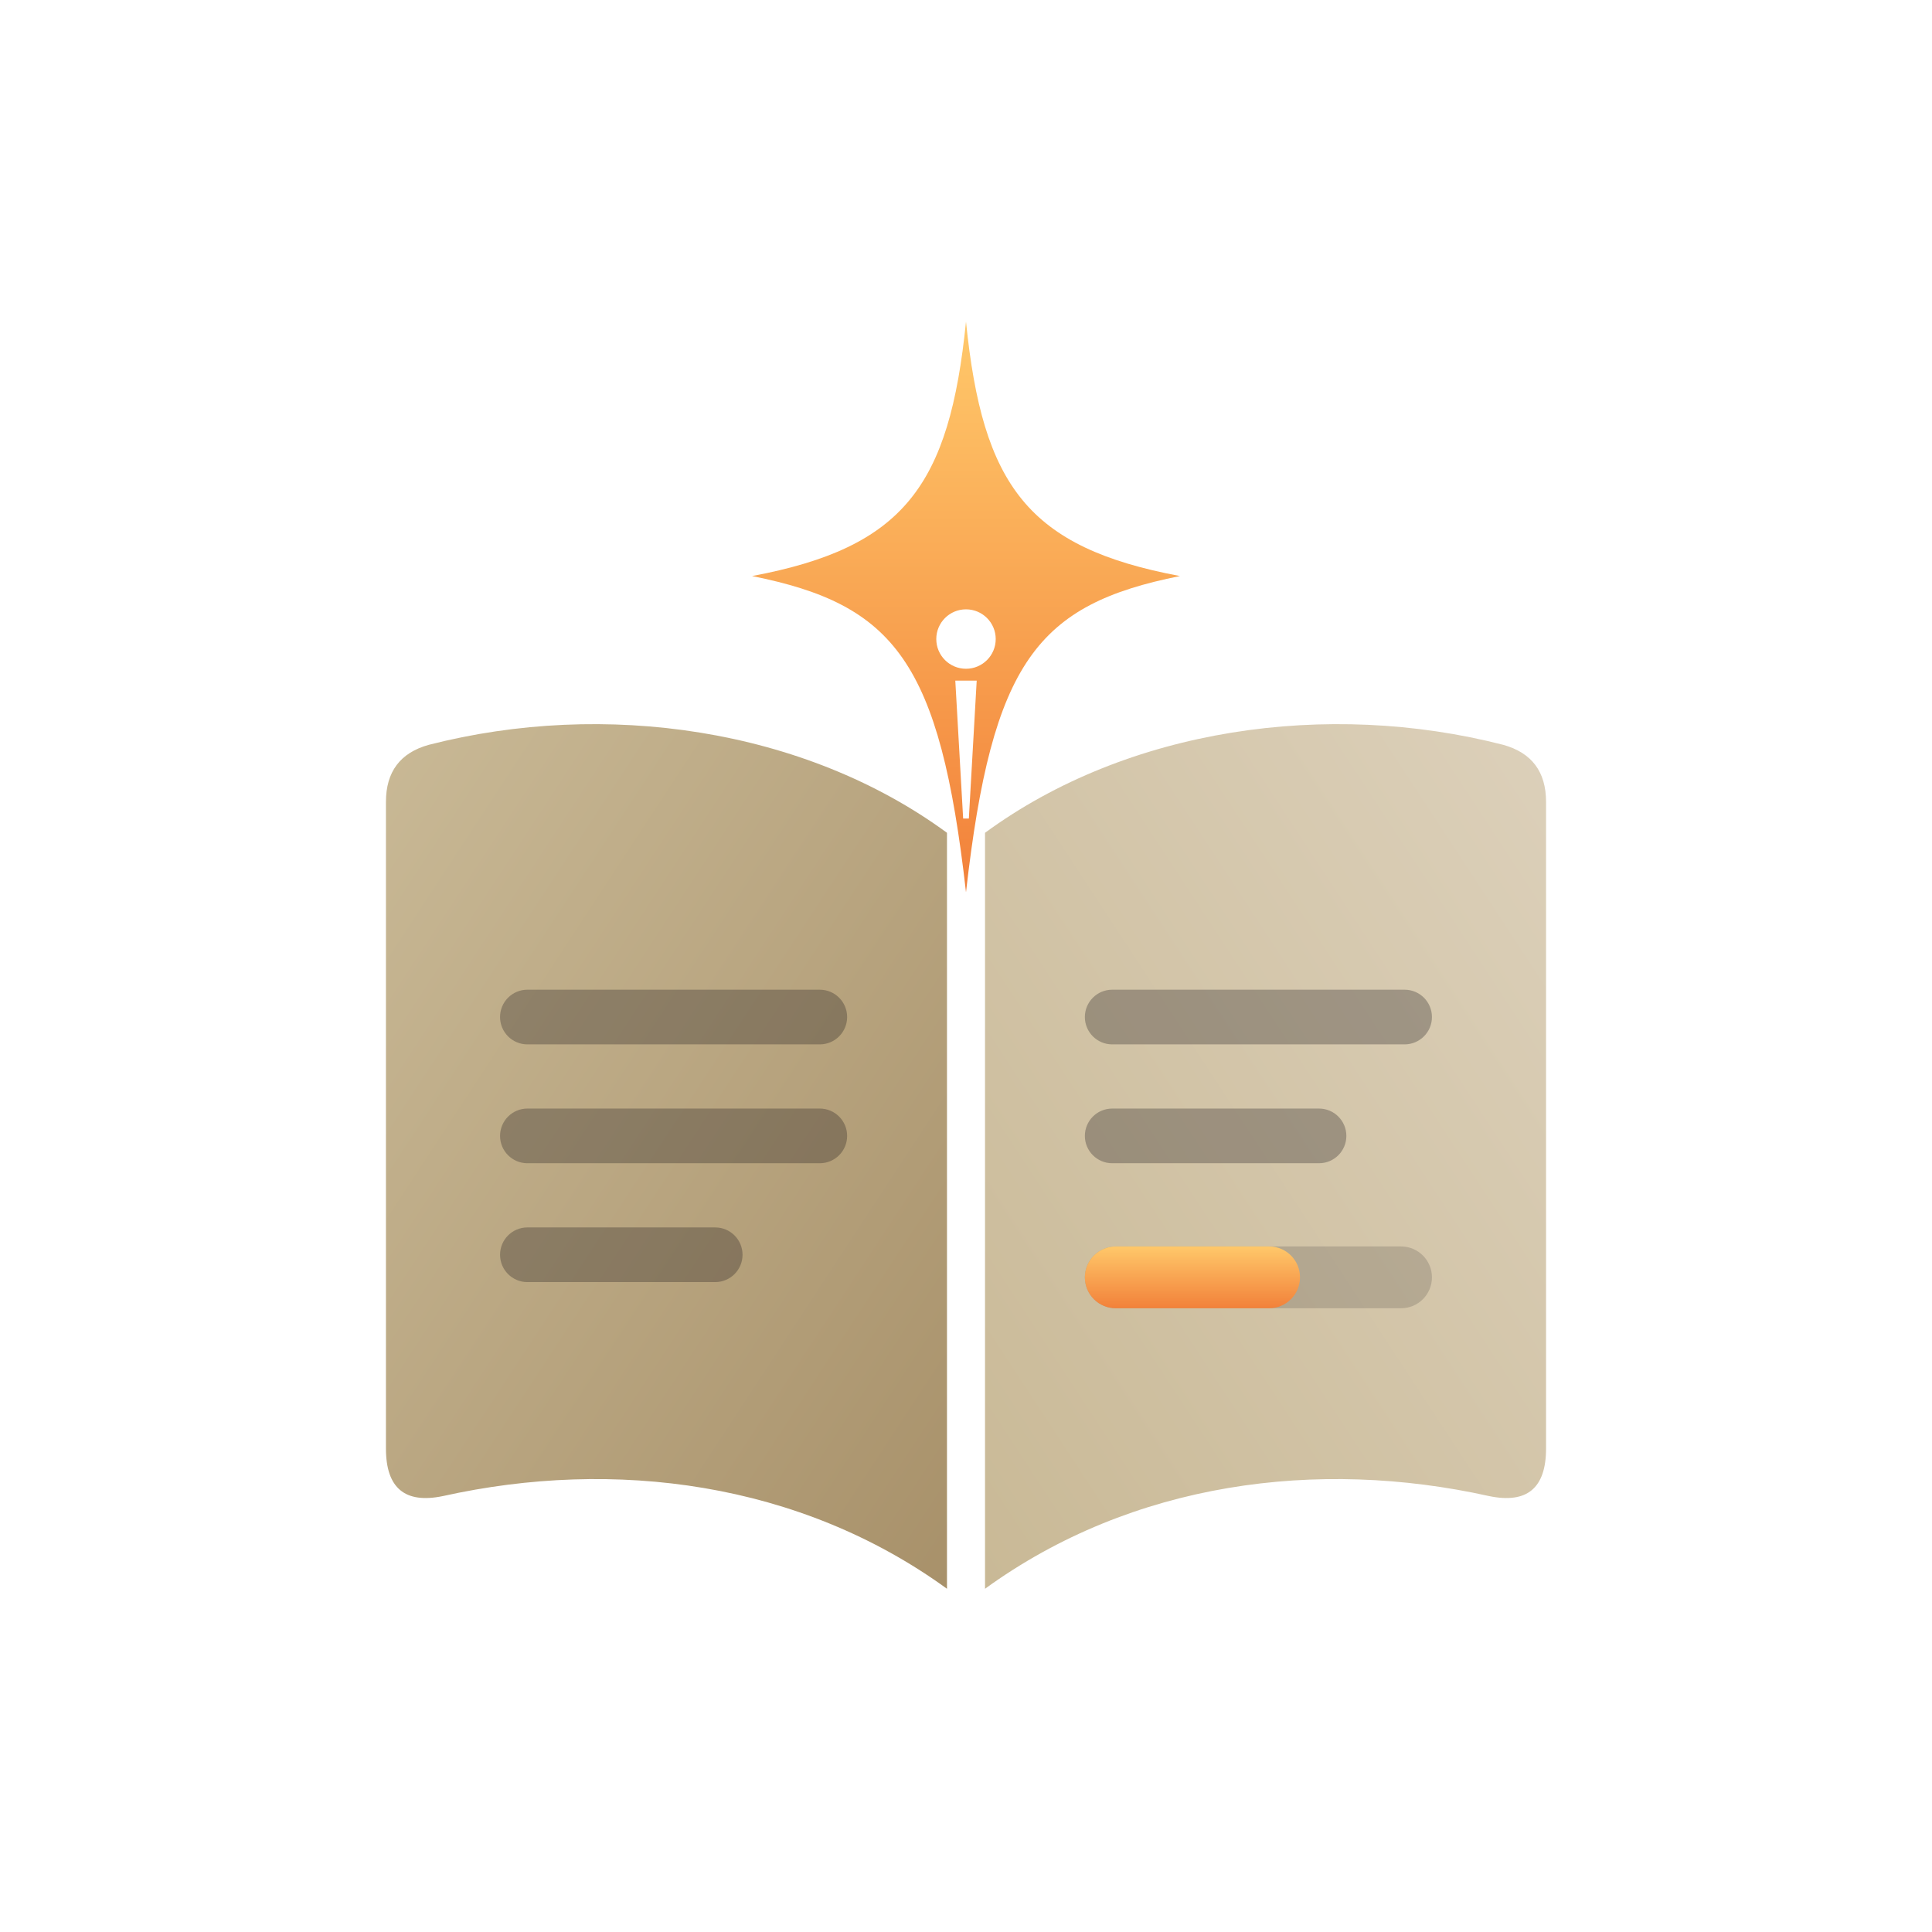
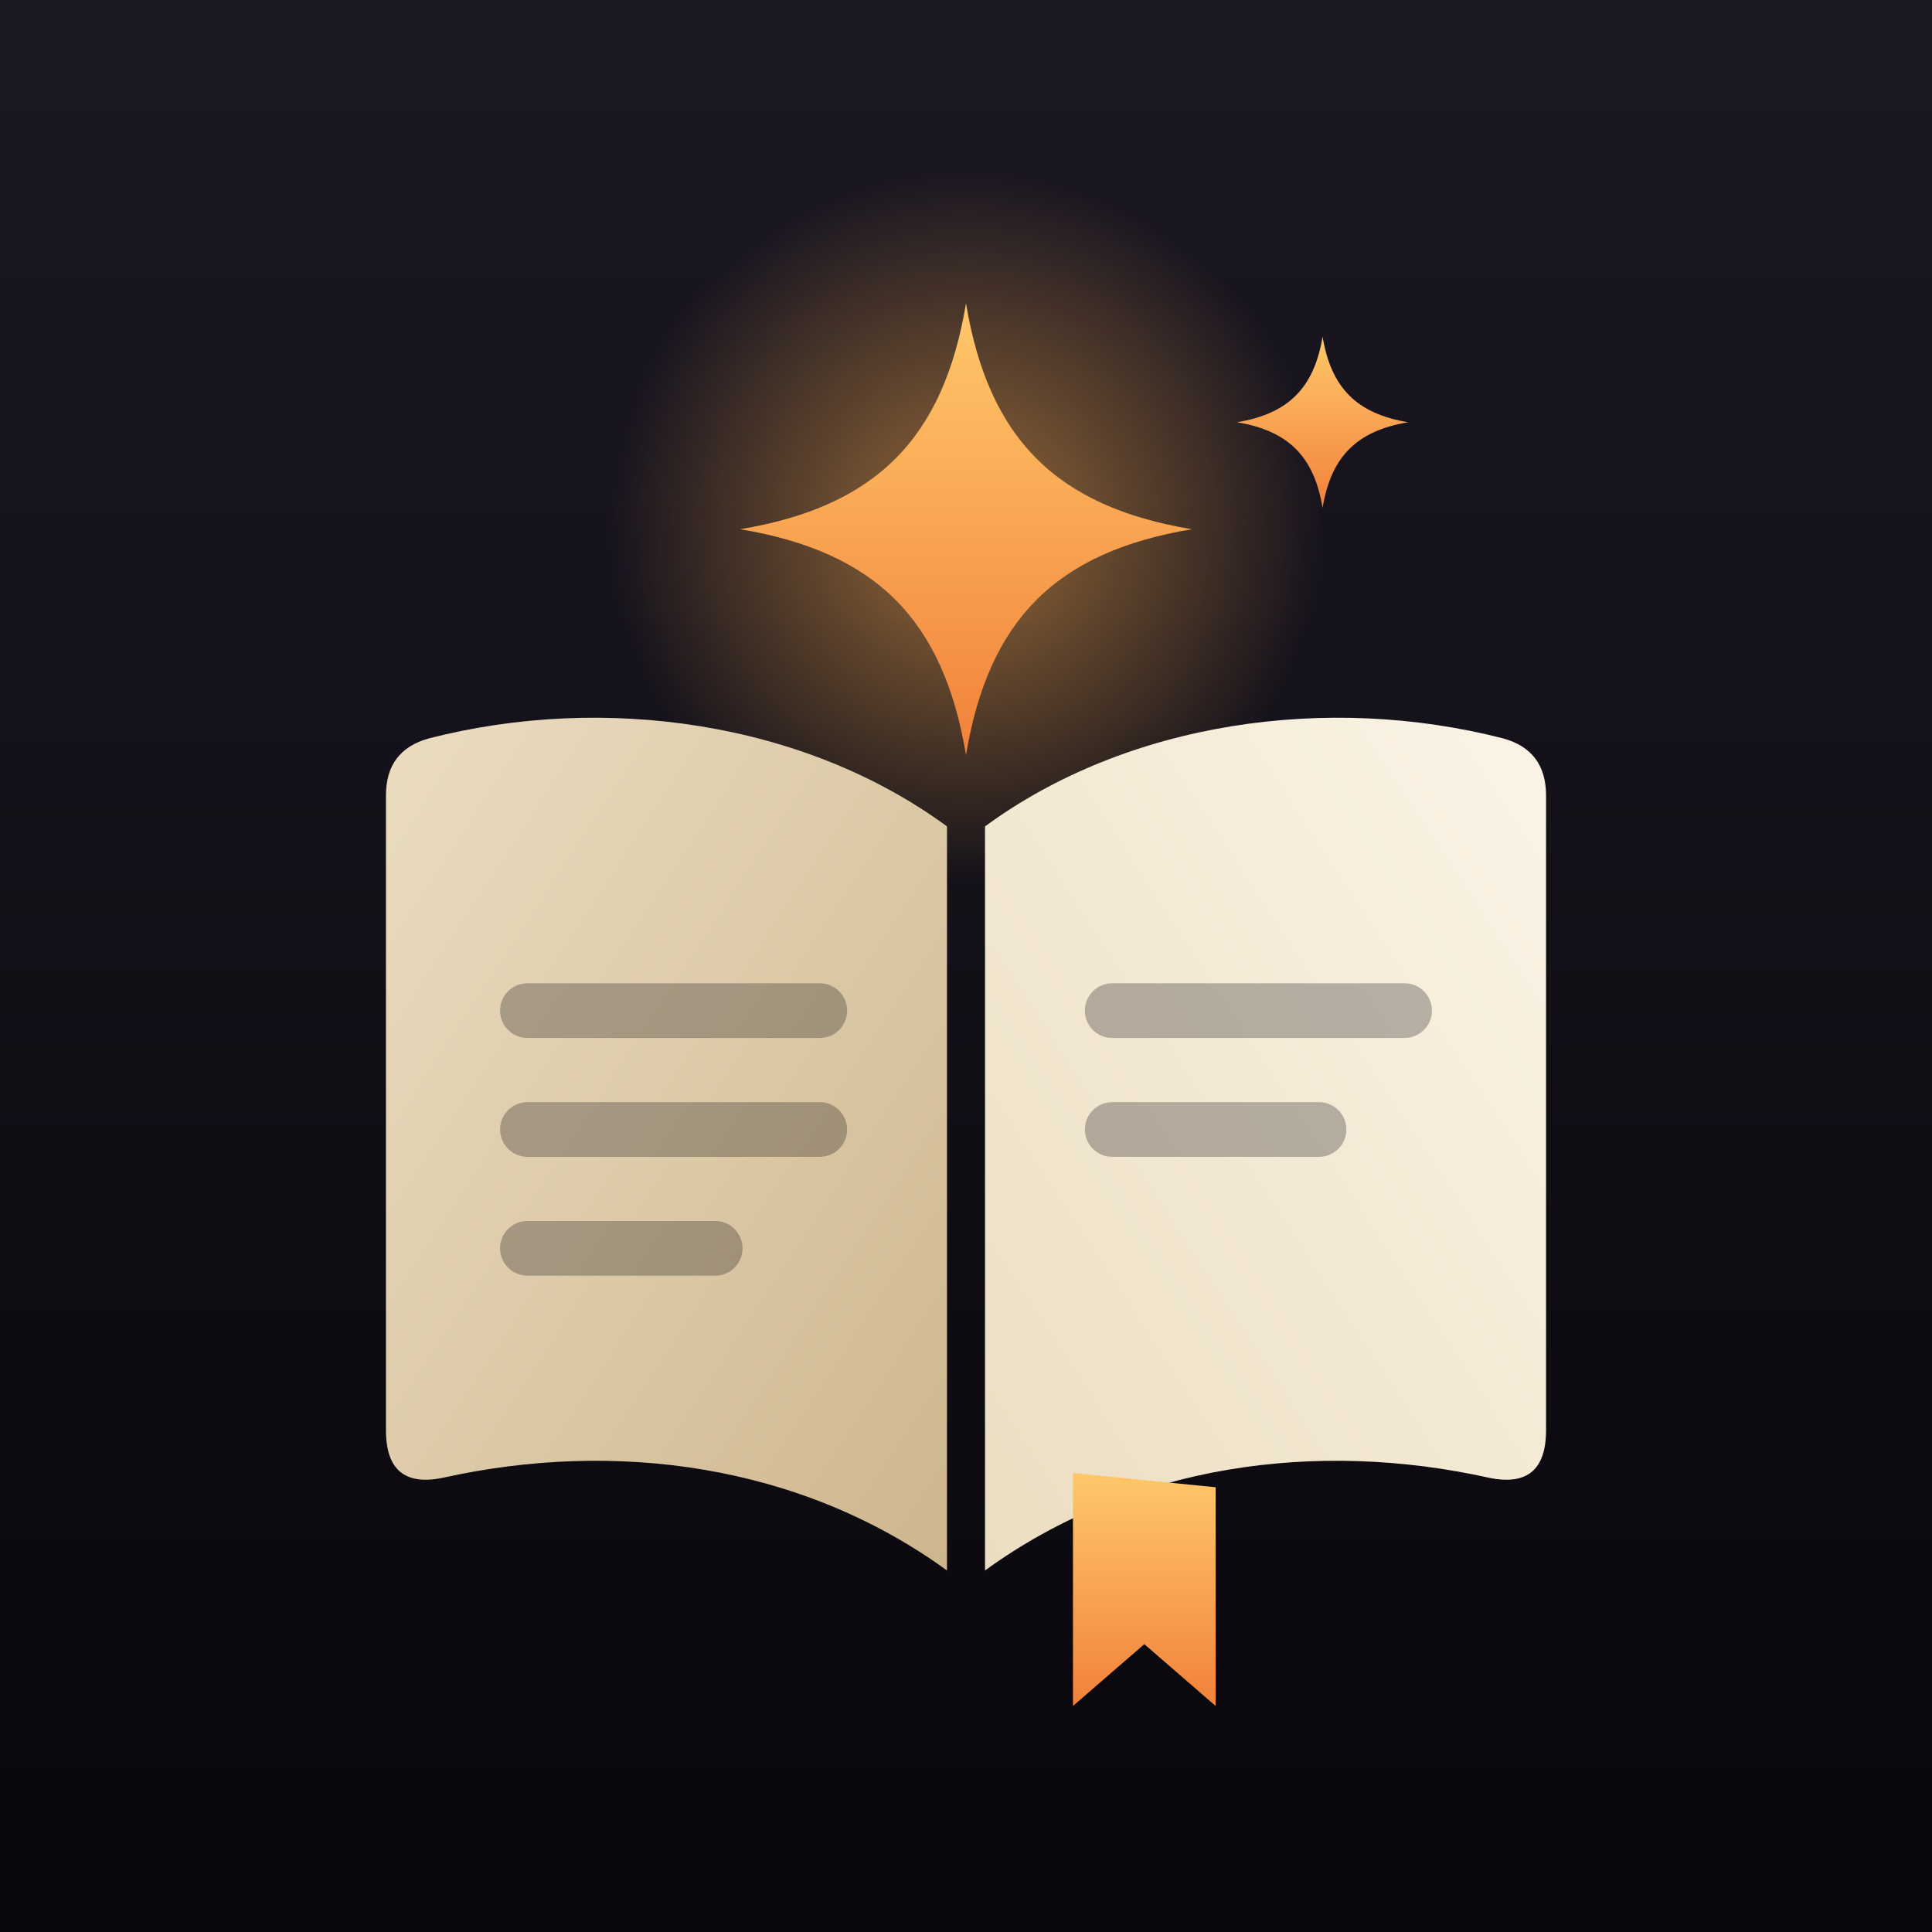
<svg xmlns="http://www.w3.org/2000/svg" width="1024" height="1024" viewBox="0 0 1024 1024">
  <defs>
-     <linearGradient id="il" x1="0" y1="0" x2="1" y2="1">
-       <stop offset="0" stop-color="#C9B996" />
-       <stop offset="1" stop-color="#A8916A" />
+     <linearGradient id="ml" x1="0" y1="0" x2="1" y2="1">
+       <stop offset="0" stop-color="#EBDDC1" />
+       <stop offset="1" stop-color="#CDB68D" />
    </linearGradient>
-     <linearGradient id="ir" x1="1" y1="0" x2="0" y2="1">
-       <stop offset="0" stop-color="#DCD0BA" />
-       <stop offset="1" stop-color="#C9B996" />
+     <linearGradient id="mr" x1="1" y1="0" x2="0" y2="1">
+       <stop offset="0" stop-color="#FBF4E6" />
+       <stop offset="1" stop-color="#EBDDC1" />
    </linearGradient>
-     <linearGradient id="is" x1="0" y1="0" x2="0" y2="1">
+     <linearGradient id="ms" x1="0" y1="0" x2="0" y2="1">
      <stop offset="0" stop-color="#FFC86A" />
      <stop offset="1" stop-color="#F2813A" />
    </linearGradient>
+     <radialGradient id="halo">
+       <stop offset="0" stop-color="#FFB04F" stop-opacity=".55" />
+       <stop offset="1" stop-color="#FFB04F" stop-opacity="0" />
+     </radialGradient>
+     <linearGradient id="bg" x1="0" y1="0" x2="0" y2="1">
+       <stop offset="0" stop-color="#1C1824" />
+       <stop offset="1" stop-color="#08070B" />
+     </linearGradient>
  </defs>
-   <g transform="translate(108.8 139.0) scale(12.6)">
-     <path d="M31.2 24C25.2 19.6 16.8 18.4 9.4 20.3Q7.6 20.8 7.6 22.7V49.9Q7.6 52.4 10 51.9C17.2 50.3 25 51.3 31.2 55.8Z" fill="url(#il)" />
-     <path d="M32.8 24C38.8 19.6 47.2 18.4 54.6 20.3Q56.4 20.8 56.4 22.7V49.9Q56.4 52.4 54 51.9C46.8 50.3 39 51.3 32.8 55.8Z" fill="url(#ir)" />
-     <rect x="12.4" y="30.6" width="14.6" height="2.3" rx="1.15" fill="#0F0E14" fill-opacity=".28" />
-     <rect x="12.4" y="35.6" width="14.6" height="2.3" rx="1.15" fill="#0F0E14" fill-opacity=".28" />
-     <rect x="12.4" y="40.6" width="10.2" height="2.3" rx="1.15" fill="#0F0E14" fill-opacity=".28" />
-     <rect x="37" y="30.6" width="14.6" height="2.3" rx="1.15" fill="#0F0E14" fill-opacity=".28" />
-     <rect x="37" y="35.6" width="11" height="2.3" rx="1.15" fill="#0F0E14" fill-opacity=".28" />
-     <rect x="37" y="41.4" width="14.6" height="2.6" rx="1.3" fill="#0F0E14" fill-opacity=".16" />
-     <rect x="37" y="41.4" width="9.05" height="2.6" rx="1.3" fill="url(#is)" />
-     <path d="M32 2.5C32.7 9.4 34.6 12 41 13.2C35 14.4 33.1 16.8 32 26.5C30.9 16.8 29 14.4 23 13.2C29.4 12 31.3 9.4 32 2.5ZM32 14.6a1.25 1.25 0 1 1 0 2.5a1.25 1.25 0 1 1 0-2.5ZM31.55 17.6H32.45L32.12 23.4H31.88Z" fill="url(#is)" fill-rule="evenodd" />
+   <rect width="1024" height="1024" fill="url(#bg)" />
+   <g transform="translate(108.8 123) scale(12.6)">
+     <circle cx="32" cy="12.5" r="15" fill="url(#halo)" />
+     <path d="M31.2 25C25.2 20.6 16.8 19.4 9.4 21.3Q7.6 21.8 7.6 23.7V50.4Q7.6 52.9 10 52.4C17.2 50.8 25 51.8 31.2 56.3Z" fill="url(#ml)" />
+     <path d="M32.8 25C38.8 20.6 47.2 19.4 54.6 21.3Q56.4 21.8 56.4 23.7V50.4Q56.4 52.9 54 52.4C46.8 50.8 39 51.8 32.8 56.3Z" fill="url(#mr)" />
+     <path d="M36.5 52.2L42.5 52.8V62L39.5 59.4L36.5 62Z" fill="url(#ms)" />
+     <rect x="12.4" y="31.6" width="14.6" height="2.3" rx="1.15" fill="#0F0E14" fill-opacity=".28" />
+     <rect x="12.4" y="36.6" width="14.6" height="2.3" rx="1.15" fill="#0F0E14" fill-opacity=".28" />
+     <rect x="12.4" y="41.6" width="10.2" height="2.3" rx="1.15" fill="#0F0E14" fill-opacity=".28" />
+     <rect x="37" y="31.6" width="14.6" height="2.3" rx="1.15" fill="#0F0E14" fill-opacity=".28" />
+     <rect x="37" y="36.6" width="11" height="2.3" rx="1.15" fill="#0F0E14" fill-opacity=".28" />
+     <path d="M32 3.0C32.95 8.70 35.80 11.55 41.5 12.5C35.80 13.45 32.95 16.30 32 22.0C31.05 16.30 28.20 13.45 22.5 12.5C28.20 11.55 31.05 8.70 32 3.0Z" fill="url(#ms)" />
+     <path d="M47 4.4C47.36 6.56 48.44 7.64 50.6 8C48.44 8.36 47.36 9.44 47 11.6C46.64 9.44 45.56 8.36 43.4 8C45.56 7.64 46.64 6.56 47 4.4Z" fill="url(#ms)" />
  </g>
</svg>
